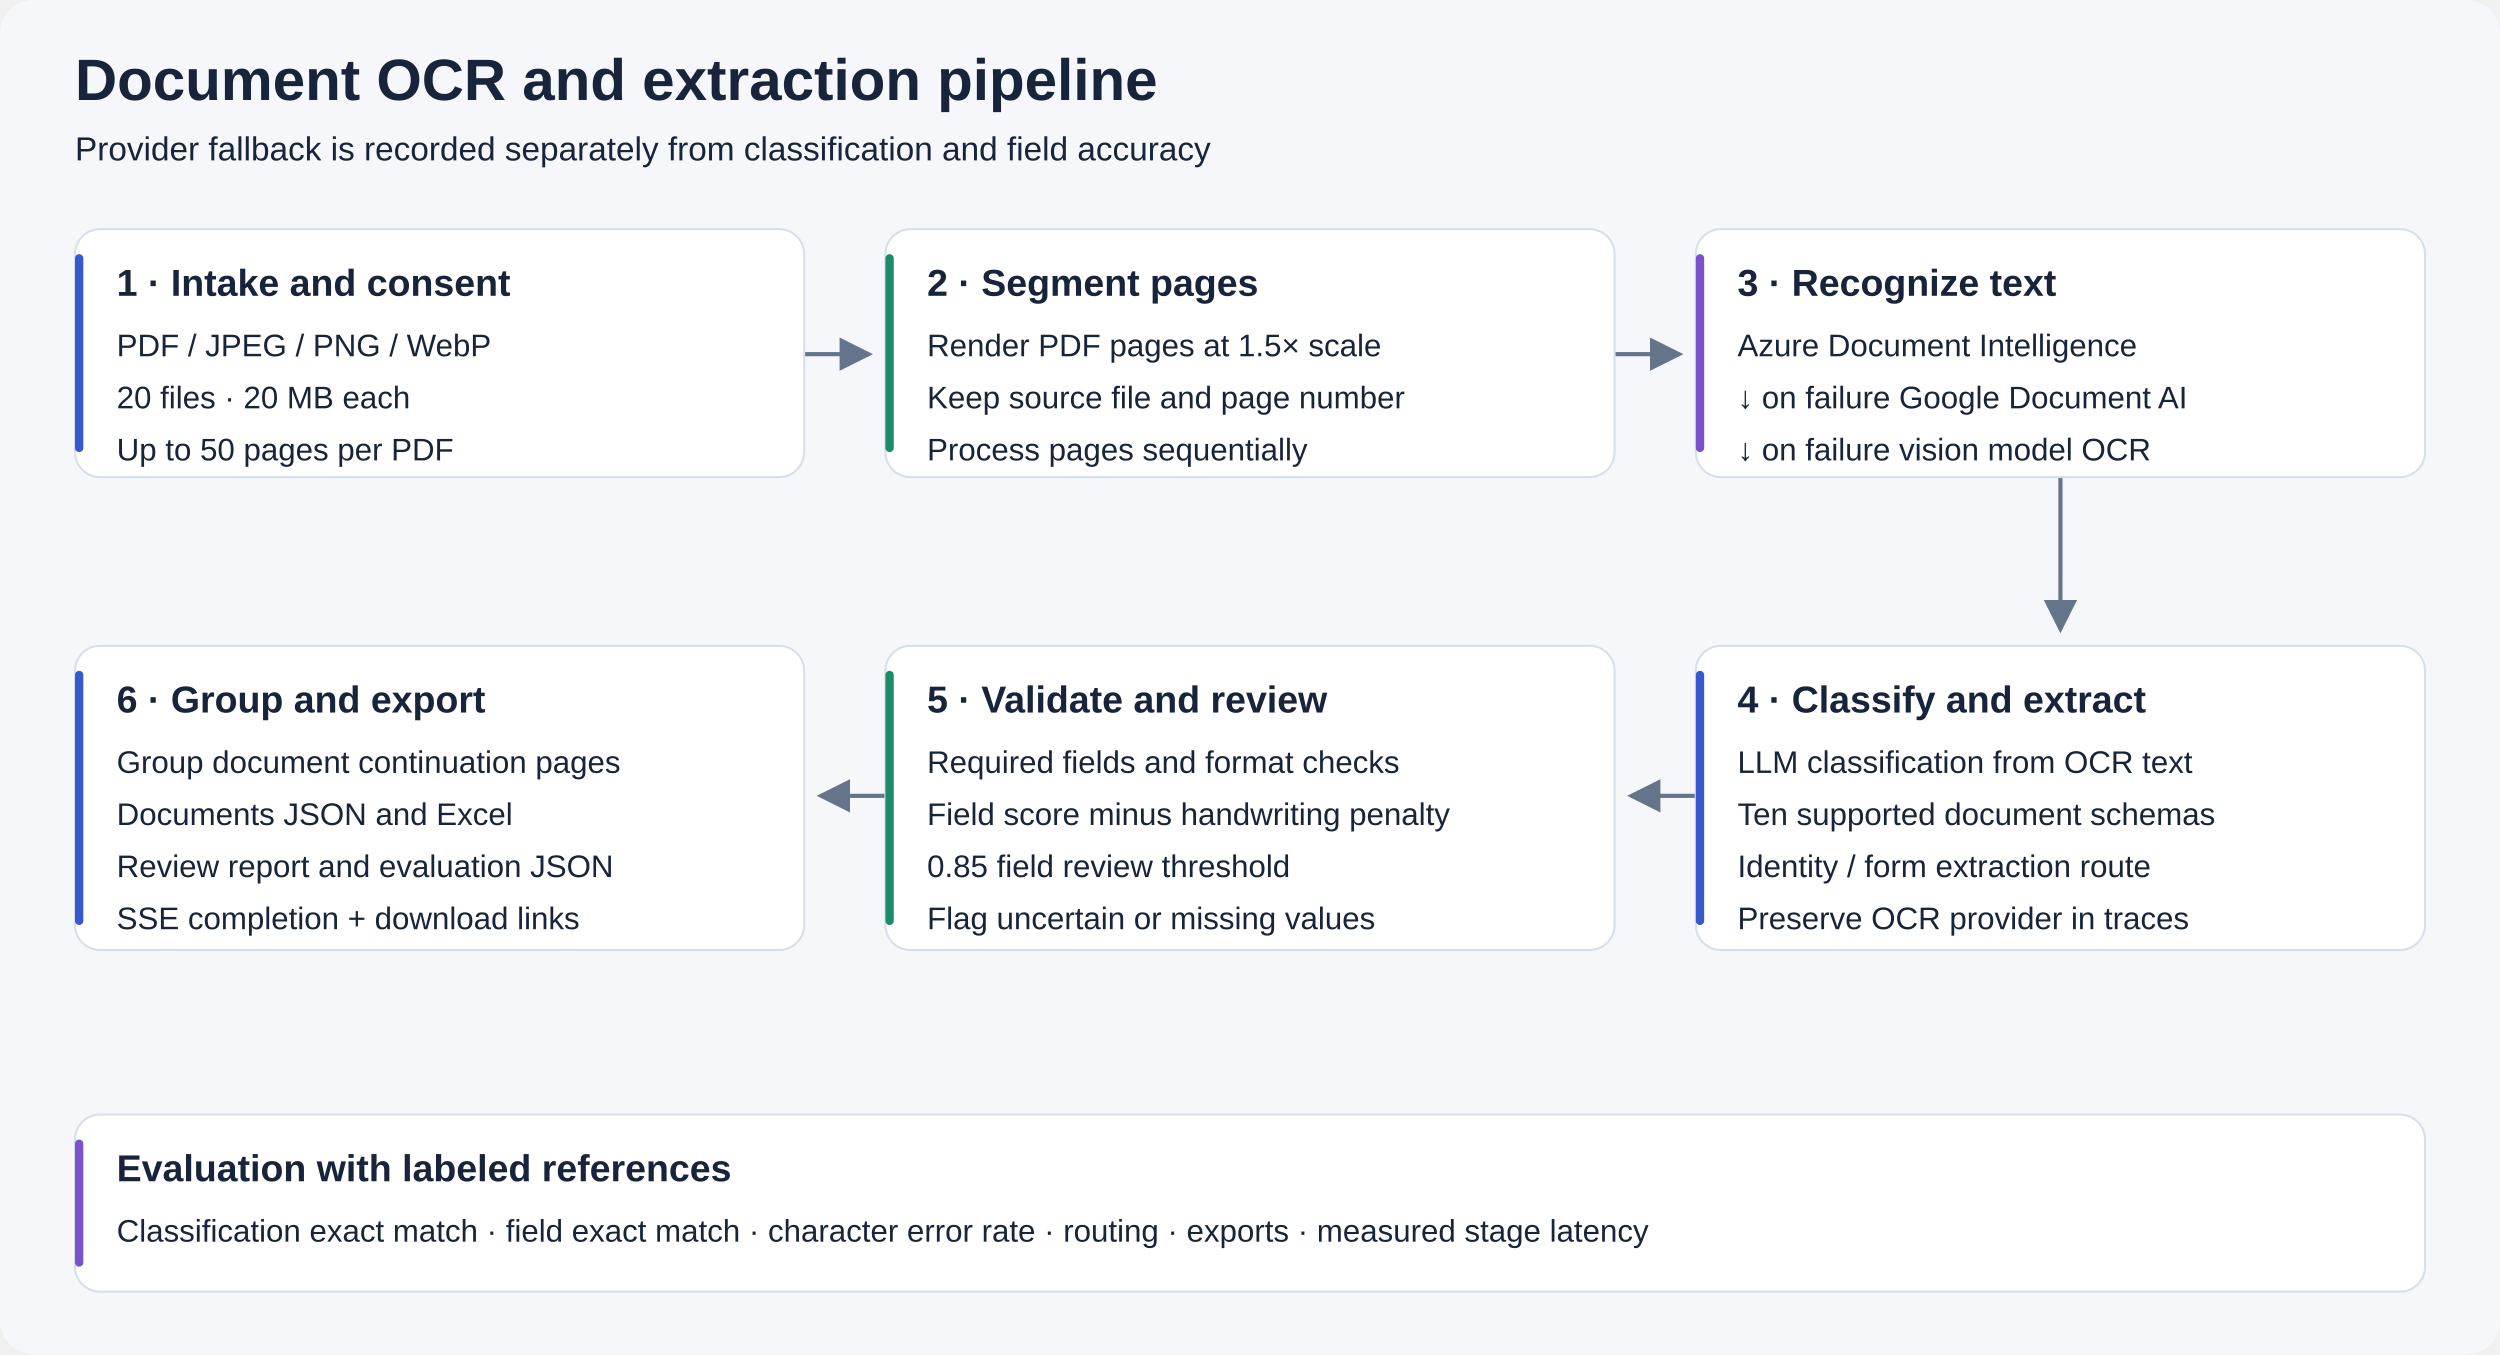
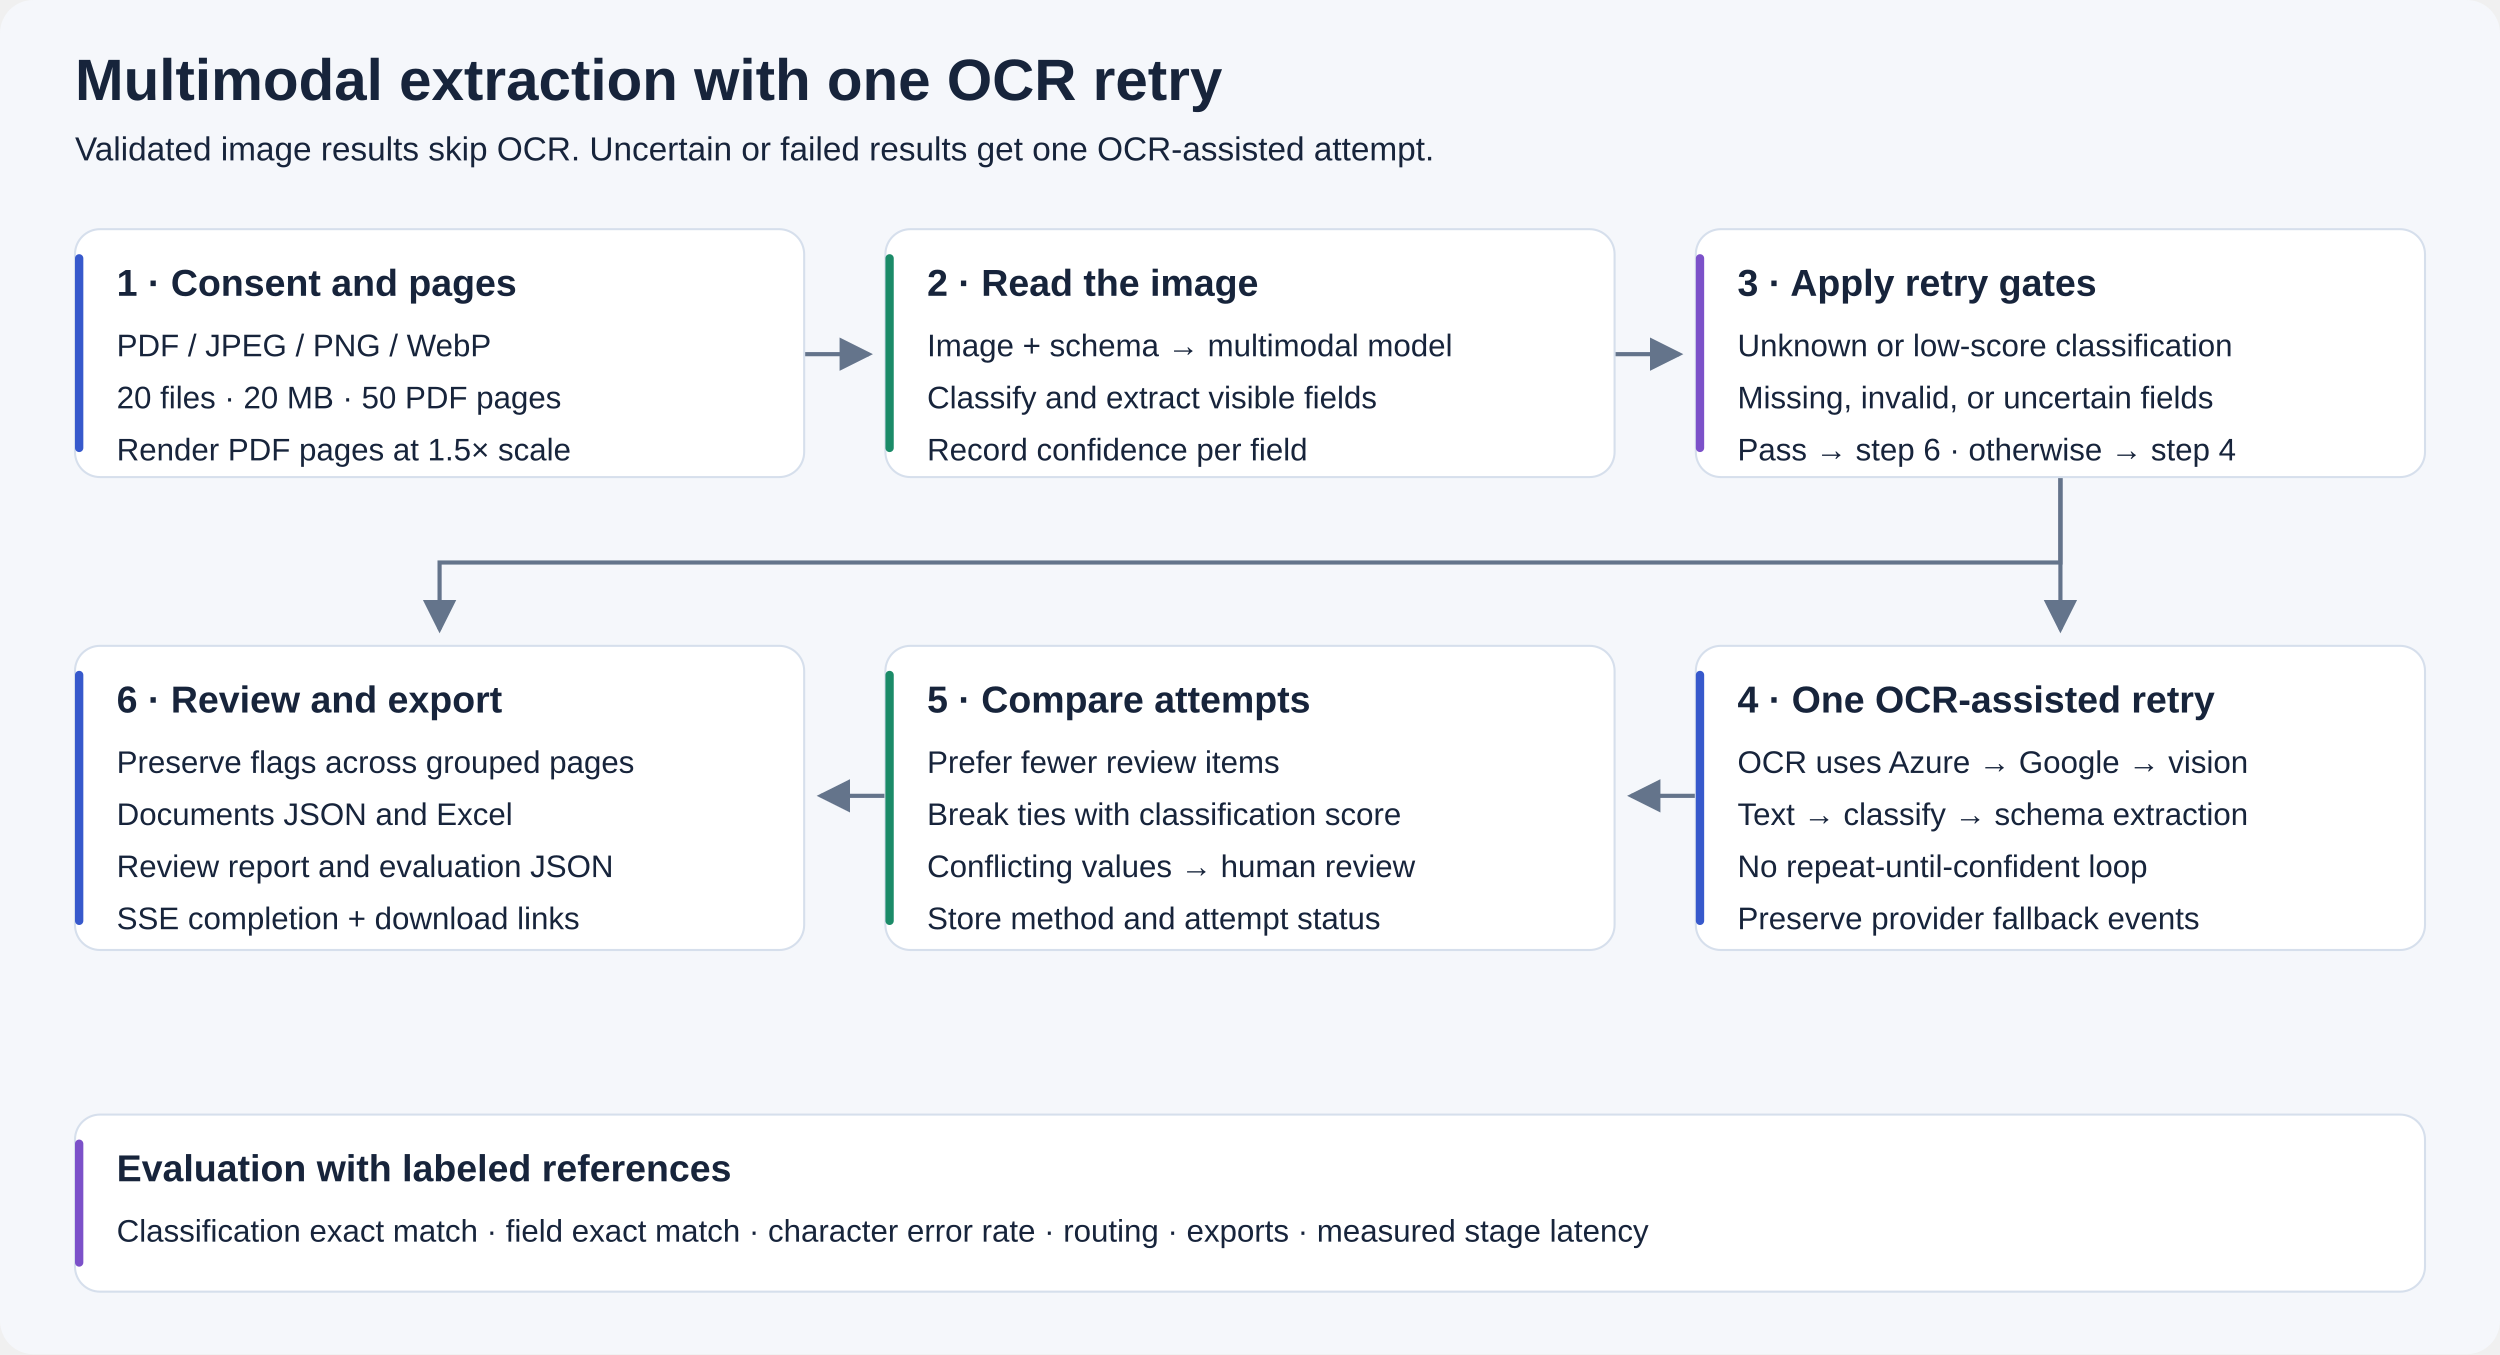
<svg xmlns="http://www.w3.org/2000/svg" viewBox="0 0 1200 650" role="img" aria-labelledby="title desc">
  <defs>
    <marker id="arrow" markerWidth="8" markerHeight="8" refX="7" refY="4" orient="auto">
      <path d="M0 0L8 4L0 8Z" fill="#64748b" />
    </marker>
  </defs>
  <style>text{font-family:Arial,sans-serif;fill:#17243b}.title{font-size:28px;font-weight:700}.subtitle{font-size:16px;fill:#526278}.head{font-size:18px;font-weight:700}.body{font-size:15px;fill:#40516a}.line{fill:none;stroke:#64748b;stroke-width:2;marker-end:url(#arrow)}</style>
  <rect width="1200" height="650" rx="16" fill="#f5f7fb" />
-   <text x="36" y="48" font-family="Arial, sans-serif" font-size="28" font-weight="700" fill="#17243b">Document OCR and extraction pipeline</text>
-   <text x="36" y="77" font-family="Arial, sans-serif" font-size="16" fill="#526278">Provider fallback is recorded separately from classification and field accuracy</text>
+   <text x="36" y="48" font-family="Arial, sans-serif" font-size="28" font-weight="700" fill="#17243b">Multimodal extraction with one OCR retry</text>
+   <text x="36" y="77" font-family="Arial, sans-serif" font-size="16" fill="#526278">Validated image results skip OCR. Uncertain or failed results get one OCR-assisted attempt.</text>
  <path fill="none" stroke="#64748b" stroke-width="2" marker-end="url(#arrow)" d="M386 170H417" />
  <path fill="none" stroke="#64748b" stroke-width="2" marker-end="url(#arrow)" d="M775 170H806" />
  <path fill="none" stroke="#64748b" stroke-width="2" marker-end="url(#arrow)" d="M989 229V302" />
+   <path fill="none" stroke="#64748b" stroke-width="2" marker-end="url(#arrow)" d="M989 229V270H211V302" />
  <path fill="none" stroke="#64748b" stroke-width="2" marker-end="url(#arrow)" d="M814 382H783" />
  <path fill="none" stroke="#64748b" stroke-width="2" marker-end="url(#arrow)" d="M425 382H394" />
  <rect x="36" y="110" width="350" height="119" rx="12" fill="white" stroke="#d6dfec" />
  <rect x="36" y="122" width="4" height="95" rx="2" fill="#3759cc" />
-   <text x="56" y="142" font-family="Arial, sans-serif" font-size="18" font-weight="700" fill="#17243b">1 · Intake and consent</text>
+   <text x="56" y="142" font-family="Arial, sans-serif" font-size="18" font-weight="700" fill="#17243b">1 · Consent and pages</text>
  <text x="56" y="171" font-family="Arial, sans-serif" font-size="15" fill="#40516a">PDF / JPEG / PNG / WebP</text>
-   <text x="56" y="196" font-family="Arial, sans-serif" font-size="15" fill="#40516a">20 files · 20 MB each</text>
-   <text x="56" y="221" font-family="Arial, sans-serif" font-size="15" fill="#40516a">Up to 50 pages per PDF</text>
+   <text x="56" y="196" font-family="Arial, sans-serif" font-size="15" fill="#40516a">20 files · 20 MB · 50 PDF pages</text>
+   <text x="56" y="221" font-family="Arial, sans-serif" font-size="15" fill="#40516a">Render PDF pages at 1.5× scale</text>
  <rect x="425" y="110" width="350" height="119" rx="12" fill="white" stroke="#d6dfec" />
  <rect x="425" y="122" width="4" height="95" rx="2" fill="#1b8b68" />
-   <text x="445" y="142" font-family="Arial, sans-serif" font-size="18" font-weight="700" fill="#17243b">2 · Segment pages</text>
-   <text x="445" y="171" font-family="Arial, sans-serif" font-size="15" fill="#40516a">Render PDF pages at 1.5× scale</text>
-   <text x="445" y="196" font-family="Arial, sans-serif" font-size="15" fill="#40516a">Keep source file and page number</text>
-   <text x="445" y="221" font-family="Arial, sans-serif" font-size="15" fill="#40516a">Process pages sequentially</text>
+   <text x="445" y="142" font-family="Arial, sans-serif" font-size="18" font-weight="700" fill="#17243b">2 · Read the image</text>
+   <text x="445" y="171" font-family="Arial, sans-serif" font-size="15" fill="#40516a">Image + schema → multimodal model</text>
+   <text x="445" y="196" font-family="Arial, sans-serif" font-size="15" fill="#40516a">Classify and extract visible fields</text>
+   <text x="445" y="221" font-family="Arial, sans-serif" font-size="15" fill="#40516a">Record confidence per field</text>
  <rect x="814" y="110" width="350" height="119" rx="12" fill="white" stroke="#d6dfec" />
  <rect x="814" y="122" width="4" height="95" rx="2" fill="#7c51c9" />
-   <text x="834" y="142" font-family="Arial, sans-serif" font-size="18" font-weight="700" fill="#17243b">3 · Recognize text</text>
-   <text x="834" y="171" font-family="Arial, sans-serif" font-size="15" fill="#40516a">Azure Document Intelligence</text>
-   <text x="834" y="196" font-family="Arial, sans-serif" font-size="15" fill="#40516a">↓ on failure Google Document AI</text>
-   <text x="834" y="221" font-family="Arial, sans-serif" font-size="15" fill="#40516a">↓ on failure vision model OCR</text>
+   <text x="834" y="142" font-family="Arial, sans-serif" font-size="18" font-weight="700" fill="#17243b">3 · Apply retry gates</text>
+   <text x="834" y="171" font-family="Arial, sans-serif" font-size="15" fill="#40516a">Unknown or low-score classification</text>
+   <text x="834" y="196" font-family="Arial, sans-serif" font-size="15" fill="#40516a">Missing, invalid, or uncertain fields</text>
+   <text x="834" y="221" font-family="Arial, sans-serif" font-size="15" fill="#40516a">Pass → step 6 · otherwise → step 4</text>
  <rect x="814" y="310" width="350" height="146" rx="12" fill="white" stroke="#d6dfec" />
  <rect x="814" y="322" width="4" height="122" rx="2" fill="#3759cc" />
-   <text x="834" y="342" font-family="Arial, sans-serif" font-size="18" font-weight="700" fill="#17243b">4 · Classify and extract</text>
-   <text x="834" y="371" font-family="Arial, sans-serif" font-size="15" fill="#40516a">LLM classification from OCR text</text>
-   <text x="834" y="396" font-family="Arial, sans-serif" font-size="15" fill="#40516a">Ten supported document schemas</text>
-   <text x="834" y="421" font-family="Arial, sans-serif" font-size="15" fill="#40516a">Identity / form extraction route</text>
-   <text x="834" y="446" font-family="Arial, sans-serif" font-size="15" fill="#40516a">Preserve OCR provider in traces</text>
+   <text x="834" y="342" font-family="Arial, sans-serif" font-size="18" font-weight="700" fill="#17243b">4 · One OCR-assisted retry</text>
+   <text x="834" y="371" font-family="Arial, sans-serif" font-size="15" fill="#40516a">OCR uses Azure → Google → vision</text>
+   <text x="834" y="396" font-family="Arial, sans-serif" font-size="15" fill="#40516a">Text → classify → schema extraction</text>
+   <text x="834" y="421" font-family="Arial, sans-serif" font-size="15" fill="#40516a">No repeat-until-confident loop</text>
+   <text x="834" y="446" font-family="Arial, sans-serif" font-size="15" fill="#40516a">Preserve provider fallback events</text>
  <rect x="425" y="310" width="350" height="146" rx="12" fill="white" stroke="#d6dfec" />
  <rect x="425" y="322" width="4" height="122" rx="2" fill="#1b8b68" />
-   <text x="445" y="342" font-family="Arial, sans-serif" font-size="18" font-weight="700" fill="#17243b">5 · Validate and review</text>
-   <text x="445" y="371" font-family="Arial, sans-serif" font-size="15" fill="#40516a">Required fields and format checks</text>
-   <text x="445" y="396" font-family="Arial, sans-serif" font-size="15" fill="#40516a">Field score minus handwriting penalty</text>
-   <text x="445" y="421" font-family="Arial, sans-serif" font-size="15" fill="#40516a">0.85 field review threshold</text>
-   <text x="445" y="446" font-family="Arial, sans-serif" font-size="15" fill="#40516a">Flag uncertain or missing values</text>
+   <text x="445" y="342" font-family="Arial, sans-serif" font-size="18" font-weight="700" fill="#17243b">5 · Compare attempts</text>
+   <text x="445" y="371" font-family="Arial, sans-serif" font-size="15" fill="#40516a">Prefer fewer review items</text>
+   <text x="445" y="396" font-family="Arial, sans-serif" font-size="15" fill="#40516a">Break ties with classification score</text>
+   <text x="445" y="421" font-family="Arial, sans-serif" font-size="15" fill="#40516a">Conflicting values → human review</text>
+   <text x="445" y="446" font-family="Arial, sans-serif" font-size="15" fill="#40516a">Store method and attempt status</text>
  <rect x="36" y="310" width="350" height="146" rx="12" fill="white" stroke="#d6dfec" />
  <rect x="36" y="322" width="4" height="122" rx="2" fill="#3759cc" />
-   <text x="56" y="342" font-family="Arial, sans-serif" font-size="18" font-weight="700" fill="#17243b">6 · Group and export</text>
-   <text x="56" y="371" font-family="Arial, sans-serif" font-size="15" fill="#40516a">Group document continuation pages</text>
+   <text x="56" y="342" font-family="Arial, sans-serif" font-size="18" font-weight="700" fill="#17243b">6 · Review and export</text>
+   <text x="56" y="371" font-family="Arial, sans-serif" font-size="15" fill="#40516a">Preserve flags across grouped pages</text>
  <text x="56" y="396" font-family="Arial, sans-serif" font-size="15" fill="#40516a">Documents JSON and Excel</text>
  <text x="56" y="421" font-family="Arial, sans-serif" font-size="15" fill="#40516a">Review report and evaluation JSON</text>
  <text x="56" y="446" font-family="Arial, sans-serif" font-size="15" fill="#40516a">SSE completion + download links</text>
  <rect x="36" y="535" width="1128" height="85" rx="12" fill="white" stroke="#d6dfec" />
  <rect x="36" y="547" width="4" height="61" rx="2" fill="#7c51c9" />
  <text x="56" y="567" font-family="Arial, sans-serif" font-size="18" font-weight="700" fill="#17243b">Evaluation with labeled references</text>
  <text x="56" y="596" font-family="Arial, sans-serif" font-size="15" fill="#40516a">Classification exact match · field exact match · character error rate · routing · exports · measured stage latency</text>
</svg>
